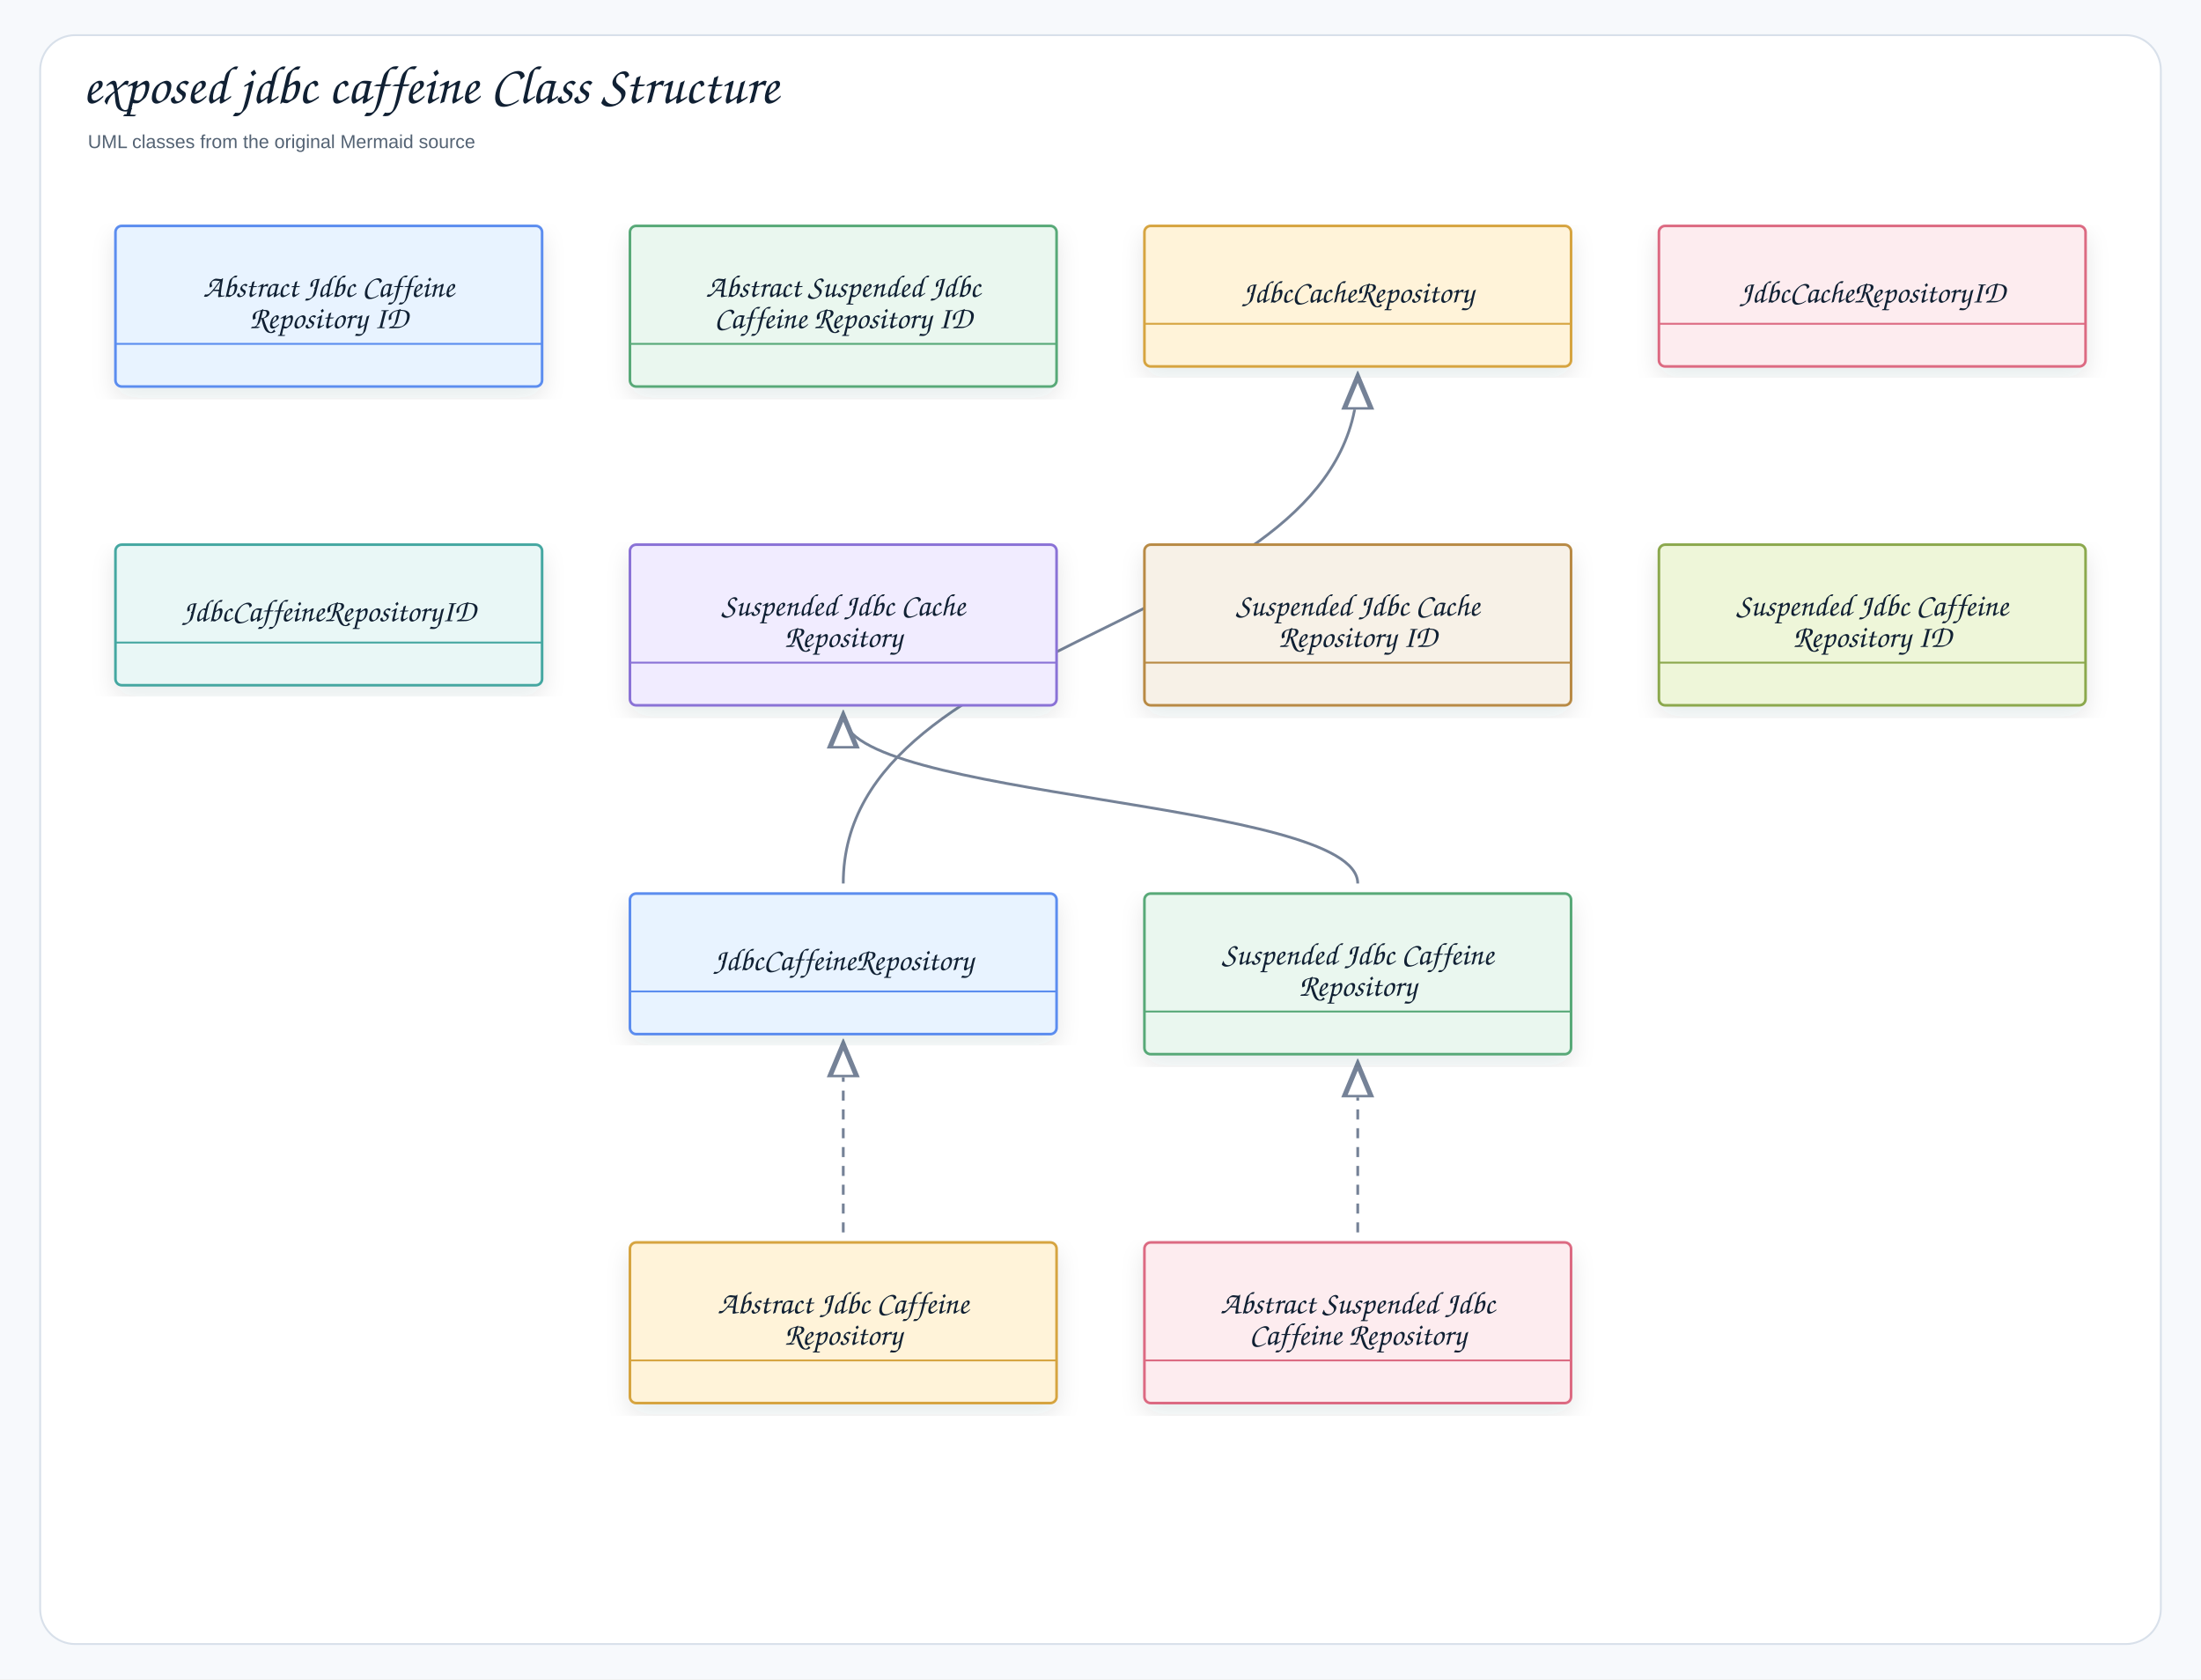
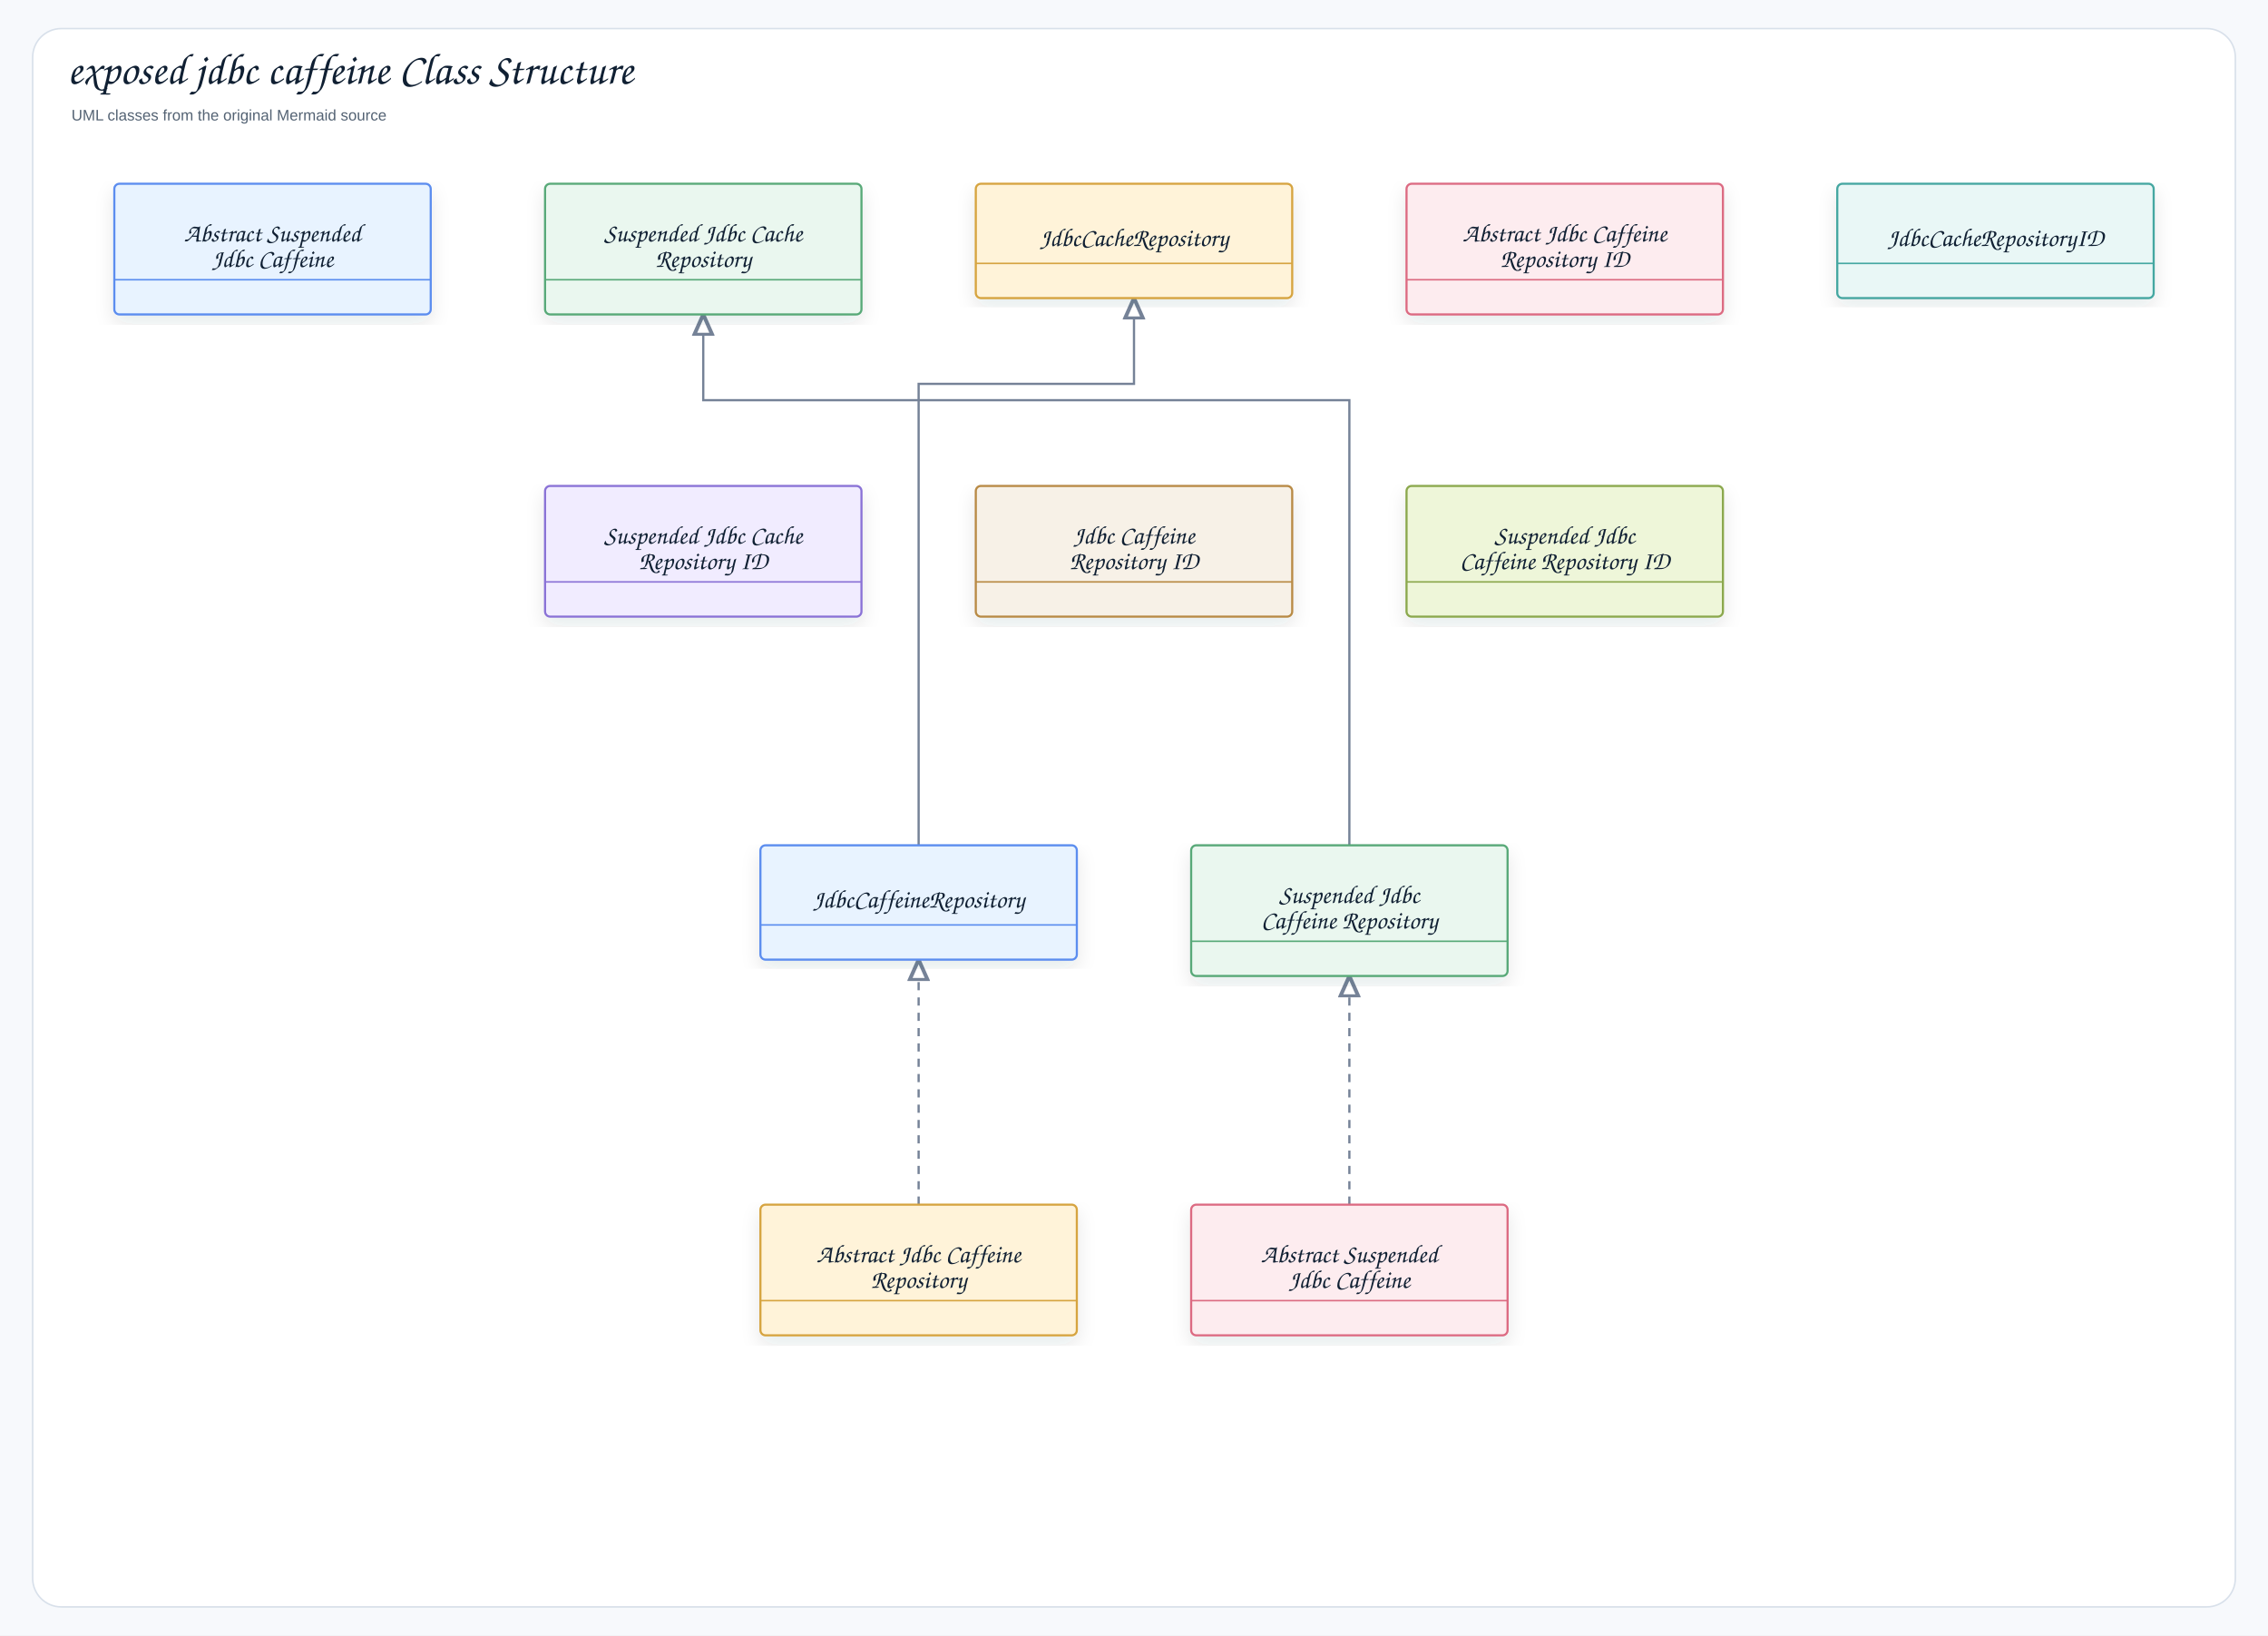
- <svg xmlns="http://www.w3.org/2000/svg" width="1754" height="1338" viewBox="0 0 1754 1338" role="img" aria-label="exposed jdbc caffeine Class Structure">
+ <svg xmlns="http://www.w3.org/2000/svg" width="2222" height="1602" viewBox="0 0 2222 1602" role="img" aria-label="exposed jdbc caffeine Class Structure">
  <defs>
    <filter id="shadow" x="-8%" y="-8%" width="116%" height="116%">
      <feDropShadow dx="0" dy="8" stdDeviation="9" flood-color="#1f2937" flood-opacity="0.10" />
    </filter>
-     <marker id="openArrow" markerWidth="12" markerHeight="10" refX="10" refY="5" orient="auto" markerUnits="strokeWidth">
-       <path d="M 1 1 L 10 5 L 1 9" fill="none" stroke="#758297" stroke-width="1.8" stroke-linecap="round" stroke-linejoin="round" />
+     <marker id="openArrow" markerWidth="10" markerHeight="8" refX="8.5" refY="4" orient="auto" markerUnits="strokeWidth">
+       <path d="M 1 1 L 8.5 4 L 1 7" fill="none" stroke="#758297" stroke-width="1.7" stroke-linecap="round" stroke-linejoin="round" />
    </marker>
-     <marker id="inherit" markerWidth="14" markerHeight="12" refX="12" refY="6" orient="auto" markerUnits="strokeWidth">
-       <path d="M 0 1 L 12 6 L 0 11 Z" fill="#ffffff" stroke="#758297" stroke-width="1.8" />
+     <marker id="inherit" markerWidth="11" markerHeight="10" refX="9.5" refY="5" orient="auto" markerUnits="strokeWidth">
+       <path d="M 0.5 1 L 9.5 5 L 0.5 9 Z" fill="#ffffff" stroke="#758297" stroke-width="1.7" />
    </marker>
    <style>
    .canvas{fill:#f7f9fc}.frame{fill:#fff;stroke:#d8e0ea;stroke-width:1.5}
    .title{font-family:"Architects Daughter","Comic Sans MS","Comic Sans",cursive;font-size:43px;font-weight:400;fill:#102033}
    .subtitle{font-family:"Comic Sans MS","Comic Sans","Comic Neue",Arial,sans-serif;font-size:15px;font-weight:400;fill:#536273}
    .label{font-family:"Architects Daughter","Comic Sans MS","Comic Sans",cursive;font-size:25px;font-weight:400;fill:#102033}
    .smallLabel{font-family:"Architects Daughter","Comic Sans MS","Comic Sans",cursive;font-size:21px;font-weight:400;fill:#102033}
    .mono{font-family:"Comic Sans MS","Comic Sans","Comic Neue",Arial,sans-serif;font-size:12px;font-weight:400;fill:#102033}
    .small{font-family:"Comic Sans MS","Comic Sans","Comic Neue",Arial,sans-serif;font-size:12px;font-weight:400;fill:#536273}
    .strong{font-family:"Comic Sans MS","Comic Sans","Comic Neue",Arial,sans-serif;font-size:13px;font-weight:400;fill:#102033}
    .card{stroke-width:2.1;filter:url(#shadow)}.compartment{stroke-width:1.5;fill:none}
    .line{stroke:#758297;stroke-width:2.1;fill:none;marker-end:url(#openArrow)}
    .plainLine{stroke:#758297;stroke-width:2.1;fill:none}
    .dashed{stroke:#758297;stroke-width:2.1;stroke-dasharray:7 6;fill:none;marker-end:url(#openArrow)}
    .inheritLine{stroke:#758297;stroke-width:2.2;fill:none;marker-end:url(#inherit)}
    .implLine{stroke:#758297;stroke-width:2.2;stroke-dasharray:8 7;fill:none;marker-end:url(#inherit)}
  </style>
  </defs>
-   <rect class="canvas" width="1754" height="1338" />
-   <rect class="frame" x="32" y="28" width="1690" height="1282" rx="28" />
+   <rect class="canvas" width="2222" height="1602" />
+   <rect class="frame" x="32" y="28" width="2158" height="1546" rx="28" />
  <text class="title" x="66" y="82">exposed jdbc caffeine Class Structure</text>
  <text class="subtitle" x="70" y="118">UML classes from the original Mermaid source</text>
-   <path class="implLine" d="M1082 982 C1082 915 1082 915 1082 848" />
-   <path class="inheritLine" d="M1082 704 C1082 637 672 637 672 570" />
-   <path class="implLine" d="M672 982 C672 907 672 907 672 832" />
-   <path class="inheritLine" d="M672 704 C672 502 1082 502 1082 300" />
-   <g transform="translate(92,180)">
-     <rect class="card" x="0" y="0" width="340" height="128" rx="5" fill="#E8F3FF" stroke="#5B8DEF" />
-     <line class="compartment" x1="0" y1="94" x2="340" y2="94" stroke="#5B8DEF" />
-     <text class="small" x="170" y="26" text-anchor="middle" />
-     <text class="label" x="170" y="56.5" text-anchor="middle">Abstract Jdbc Caffeine</text>
-     <text class="label" x="170" y="81.5" text-anchor="middle">Repository ID</text>
+   <path class="implLine" d="M1322 1180 L1322 956" />
+   <path class="inheritLine" d="M1322 828 L1322 392 L689 392 L689 308" />
+   <path class="implLine" d="M900 1180 L900 940" />
+   <path class="inheritLine" d="M900 828 L900 376 L1111 376 L1111 292" />
+   <g transform="translate(112,180)">
+     <rect class="card" x="0" y="0" width="310" height="128" rx="5" fill="#E8F3FF" stroke="#5B8DEF" />
+     <line class="compartment" x1="0" y1="94" x2="310" y2="94" stroke="#5B8DEF" />
+     <text class="small" x="155" y="26" text-anchor="middle" />
+     <text class="label" x="155" y="56.5" text-anchor="middle">Abstract Suspended</text>
+     <text class="label" x="155" y="81.5" text-anchor="middle">Jdbc Caffeine</text>
  </g>
-   <g transform="translate(502,180)">
-     <rect class="card" x="0" y="0" width="340" height="128" rx="5" fill="#EAF7EF" stroke="#58A978" />
-     <line class="compartment" x1="0" y1="94" x2="340" y2="94" stroke="#58A978" />
-     <text class="small" x="170" y="26" text-anchor="middle" />
-     <text class="label" x="170" y="56.5" text-anchor="middle">Abstract Suspended Jdbc</text>
-     <text class="label" x="170" y="81.5" text-anchor="middle">Caffeine Repository ID</text>
+   <g transform="translate(534,180)">
+     <rect class="card" x="0" y="0" width="310" height="128" rx="5" fill="#EAF7EF" stroke="#58A978" />
+     <line class="compartment" x1="0" y1="94" x2="310" y2="94" stroke="#58A978" />
+     <text class="small" x="155" y="26" text-anchor="middle" />
+     <text class="label" x="155" y="56.5" text-anchor="middle">Suspended Jdbc Cache</text>
+     <text class="label" x="155" y="81.5" text-anchor="middle">Repository</text>
  </g>
-   <g transform="translate(912,180)">
-     <rect class="card" x="0" y="0" width="340" height="112" rx="5" fill="#FFF3D9" stroke="#D6A441" />
-     <line class="compartment" x1="0" y1="78" x2="340" y2="78" stroke="#D6A441" />
-     <text class="small" x="170" y="26" text-anchor="middle" />
-     <text class="label" x="170" y="61" text-anchor="middle">JdbcCacheRepository</text>
+   <g transform="translate(956,180)">
+     <rect class="card" x="0" y="0" width="310" height="112" rx="5" fill="#FFF3D9" stroke="#D6A441" />
+     <line class="compartment" x1="0" y1="78" x2="310" y2="78" stroke="#D6A441" />
+     <text class="small" x="155" y="26" text-anchor="middle" />
+     <text class="label" x="155" y="61" text-anchor="middle">JdbcCacheRepository</text>
  </g>
-   <g transform="translate(1322,180)">
-     <rect class="card" x="0" y="0" width="340" height="112" rx="5" fill="#FDECEF" stroke="#DC6B82" />
-     <line class="compartment" x1="0" y1="78" x2="340" y2="78" stroke="#DC6B82" />
-     <text class="small" x="170" y="26" text-anchor="middle" />
-     <text class="label" x="170" y="61" text-anchor="middle">JdbcCacheRepositoryID</text>
+   <g transform="translate(1378,180)">
+     <rect class="card" x="0" y="0" width="310" height="128" rx="5" fill="#FDECEF" stroke="#DC6B82" />
+     <line class="compartment" x1="0" y1="94" x2="310" y2="94" stroke="#DC6B82" />
+     <text class="small" x="155" y="26" text-anchor="middle" />
+     <text class="label" x="155" y="56.5" text-anchor="middle">Abstract Jdbc Caffeine</text>
+     <text class="label" x="155" y="81.5" text-anchor="middle">Repository ID</text>
  </g>
-   <g transform="translate(92,434)">
-     <rect class="card" x="0" y="0" width="340" height="112" rx="5" fill="#E9F7F6" stroke="#45A7A1" />
-     <line class="compartment" x1="0" y1="78" x2="340" y2="78" stroke="#45A7A1" />
-     <text class="small" x="170" y="26" text-anchor="middle" />
-     <text class="label" x="170" y="61" text-anchor="middle">JdbcCaffeineRepositoryID</text>
+   <g transform="translate(1800,180)">
+     <rect class="card" x="0" y="0" width="310" height="112" rx="5" fill="#E9F7F6" stroke="#45A7A1" />
+     <line class="compartment" x1="0" y1="78" x2="310" y2="78" stroke="#45A7A1" />
+     <text class="small" x="155" y="26" text-anchor="middle" />
+     <text class="label" x="155" y="61" text-anchor="middle">JdbcCacheRepositoryID</text>
  </g>
-   <g transform="translate(502,434)">
-     <rect class="card" x="0" y="0" width="340" height="128" rx="5" fill="#F1ECFF" stroke="#8A72D6" />
-     <line class="compartment" x1="0" y1="94" x2="340" y2="94" stroke="#8A72D6" />
-     <text class="small" x="170" y="26" text-anchor="middle" />
-     <text class="label" x="170" y="56.5" text-anchor="middle">Suspended Jdbc Cache</text>
-     <text class="label" x="170" y="81.5" text-anchor="middle">Repository</text>
+   <g transform="translate(534,476)">
+     <rect class="card" x="0" y="0" width="310" height="128" rx="5" fill="#F1ECFF" stroke="#8A72D6" />
+     <line class="compartment" x1="0" y1="94" x2="310" y2="94" stroke="#8A72D6" />
+     <text class="small" x="155" y="26" text-anchor="middle" />
+     <text class="label" x="155" y="56.5" text-anchor="middle">Suspended Jdbc Cache</text>
+     <text class="label" x="155" y="81.5" text-anchor="middle">Repository ID</text>
  </g>
-   <g transform="translate(912,434)">
-     <rect class="card" x="0" y="0" width="340" height="128" rx="5" fill="#F7F1E7" stroke="#B88A44" />
-     <line class="compartment" x1="0" y1="94" x2="340" y2="94" stroke="#B88A44" />
-     <text class="small" x="170" y="26" text-anchor="middle" />
-     <text class="label" x="170" y="56.5" text-anchor="middle">Suspended Jdbc Cache</text>
-     <text class="label" x="170" y="81.5" text-anchor="middle">Repository ID</text>
+   <g transform="translate(956,476)">
+     <rect class="card" x="0" y="0" width="310" height="128" rx="5" fill="#F7F1E7" stroke="#B88A44" />
+     <line class="compartment" x1="0" y1="94" x2="310" y2="94" stroke="#B88A44" />
+     <text class="small" x="155" y="26" text-anchor="middle" />
+     <text class="label" x="155" y="56.5" text-anchor="middle">Jdbc Caffeine</text>
+     <text class="label" x="155" y="81.5" text-anchor="middle">Repository ID</text>
  </g>
-   <g transform="translate(1322,434)">
-     <rect class="card" x="0" y="0" width="340" height="128" rx="5" fill="#EEF6D9" stroke="#8BA84D" />
-     <line class="compartment" x1="0" y1="94" x2="340" y2="94" stroke="#8BA84D" />
-     <text class="small" x="170" y="26" text-anchor="middle" />
-     <text class="label" x="170" y="56.5" text-anchor="middle">Suspended Jdbc Caffeine</text>
-     <text class="label" x="170" y="81.5" text-anchor="middle">Repository ID</text>
+   <g transform="translate(1378,476)">
+     <rect class="card" x="0" y="0" width="310" height="128" rx="5" fill="#EEF6D9" stroke="#8BA84D" />
+     <line class="compartment" x1="0" y1="94" x2="310" y2="94" stroke="#8BA84D" />
+     <text class="small" x="155" y="26" text-anchor="middle" />
+     <text class="label" x="155" y="56.5" text-anchor="middle">Suspended Jdbc</text>
+     <text class="label" x="155" y="81.5" text-anchor="middle">Caffeine Repository ID</text>
  </g>
-   <g transform="translate(502,712)">
-     <rect class="card" x="0" y="0" width="340" height="112" rx="5" fill="#E8F3FF" stroke="#5B8DEF" />
-     <line class="compartment" x1="0" y1="78" x2="340" y2="78" stroke="#5B8DEF" />
-     <text class="small" x="170" y="26" text-anchor="middle" />
-     <text class="label" x="170" y="61" text-anchor="middle">JdbcCaffeineRepository</text>
+   <g transform="translate(745,828)">
+     <rect class="card" x="0" y="0" width="310" height="112" rx="5" fill="#E8F3FF" stroke="#5B8DEF" />
+     <line class="compartment" x1="0" y1="78" x2="310" y2="78" stroke="#5B8DEF" />
+     <text class="small" x="155" y="26" text-anchor="middle" />
+     <text class="label" x="155" y="61" text-anchor="middle">JdbcCaffeineRepository</text>
  </g>
-   <g transform="translate(912,712)">
-     <rect class="card" x="0" y="0" width="340" height="128" rx="5" fill="#EAF7EF" stroke="#58A978" />
-     <line class="compartment" x1="0" y1="94" x2="340" y2="94" stroke="#58A978" />
-     <text class="small" x="170" y="26" text-anchor="middle" />
-     <text class="label" x="170" y="56.5" text-anchor="middle">Suspended Jdbc Caffeine</text>
-     <text class="label" x="170" y="81.5" text-anchor="middle">Repository</text>
+   <g transform="translate(1167,828)">
+     <rect class="card" x="0" y="0" width="310" height="128" rx="5" fill="#EAF7EF" stroke="#58A978" />
+     <line class="compartment" x1="0" y1="94" x2="310" y2="94" stroke="#58A978" />
+     <text class="small" x="155" y="26" text-anchor="middle" />
+     <text class="label" x="155" y="56.5" text-anchor="middle">Suspended Jdbc</text>
+     <text class="label" x="155" y="81.5" text-anchor="middle">Caffeine Repository</text>
  </g>
-   <g transform="translate(502,990)">
-     <rect class="card" x="0" y="0" width="340" height="128" rx="5" fill="#FFF3D9" stroke="#D6A441" />
-     <line class="compartment" x1="0" y1="94" x2="340" y2="94" stroke="#D6A441" />
-     <text class="small" x="170" y="26" text-anchor="middle" />
-     <text class="label" x="170" y="56.5" text-anchor="middle">Abstract Jdbc Caffeine</text>
-     <text class="label" x="170" y="81.5" text-anchor="middle">Repository</text>
+   <g transform="translate(745,1180)">
+     <rect class="card" x="0" y="0" width="310" height="128" rx="5" fill="#FFF3D9" stroke="#D6A441" />
+     <line class="compartment" x1="0" y1="94" x2="310" y2="94" stroke="#D6A441" />
+     <text class="small" x="155" y="26" text-anchor="middle" />
+     <text class="label" x="155" y="56.5" text-anchor="middle">Abstract Jdbc Caffeine</text>
+     <text class="label" x="155" y="81.5" text-anchor="middle">Repository</text>
  </g>
-   <g transform="translate(912,990)">
-     <rect class="card" x="0" y="0" width="340" height="128" rx="5" fill="#FDECEF" stroke="#DC6B82" />
-     <line class="compartment" x1="0" y1="94" x2="340" y2="94" stroke="#DC6B82" />
-     <text class="small" x="170" y="26" text-anchor="middle" />
-     <text class="label" x="170" y="56.5" text-anchor="middle">Abstract Suspended Jdbc</text>
-     <text class="label" x="170" y="81.5" text-anchor="middle">Caffeine Repository</text>
+   <g transform="translate(1167,1180)">
+     <rect class="card" x="0" y="0" width="310" height="128" rx="5" fill="#FDECEF" stroke="#DC6B82" />
+     <line class="compartment" x1="0" y1="94" x2="310" y2="94" stroke="#DC6B82" />
+     <text class="small" x="155" y="26" text-anchor="middle" />
+     <text class="label" x="155" y="56.5" text-anchor="middle">Abstract Suspended</text>
+     <text class="label" x="155" y="81.5" text-anchor="middle">Jdbc Caffeine</text>
  </g>
</svg>
